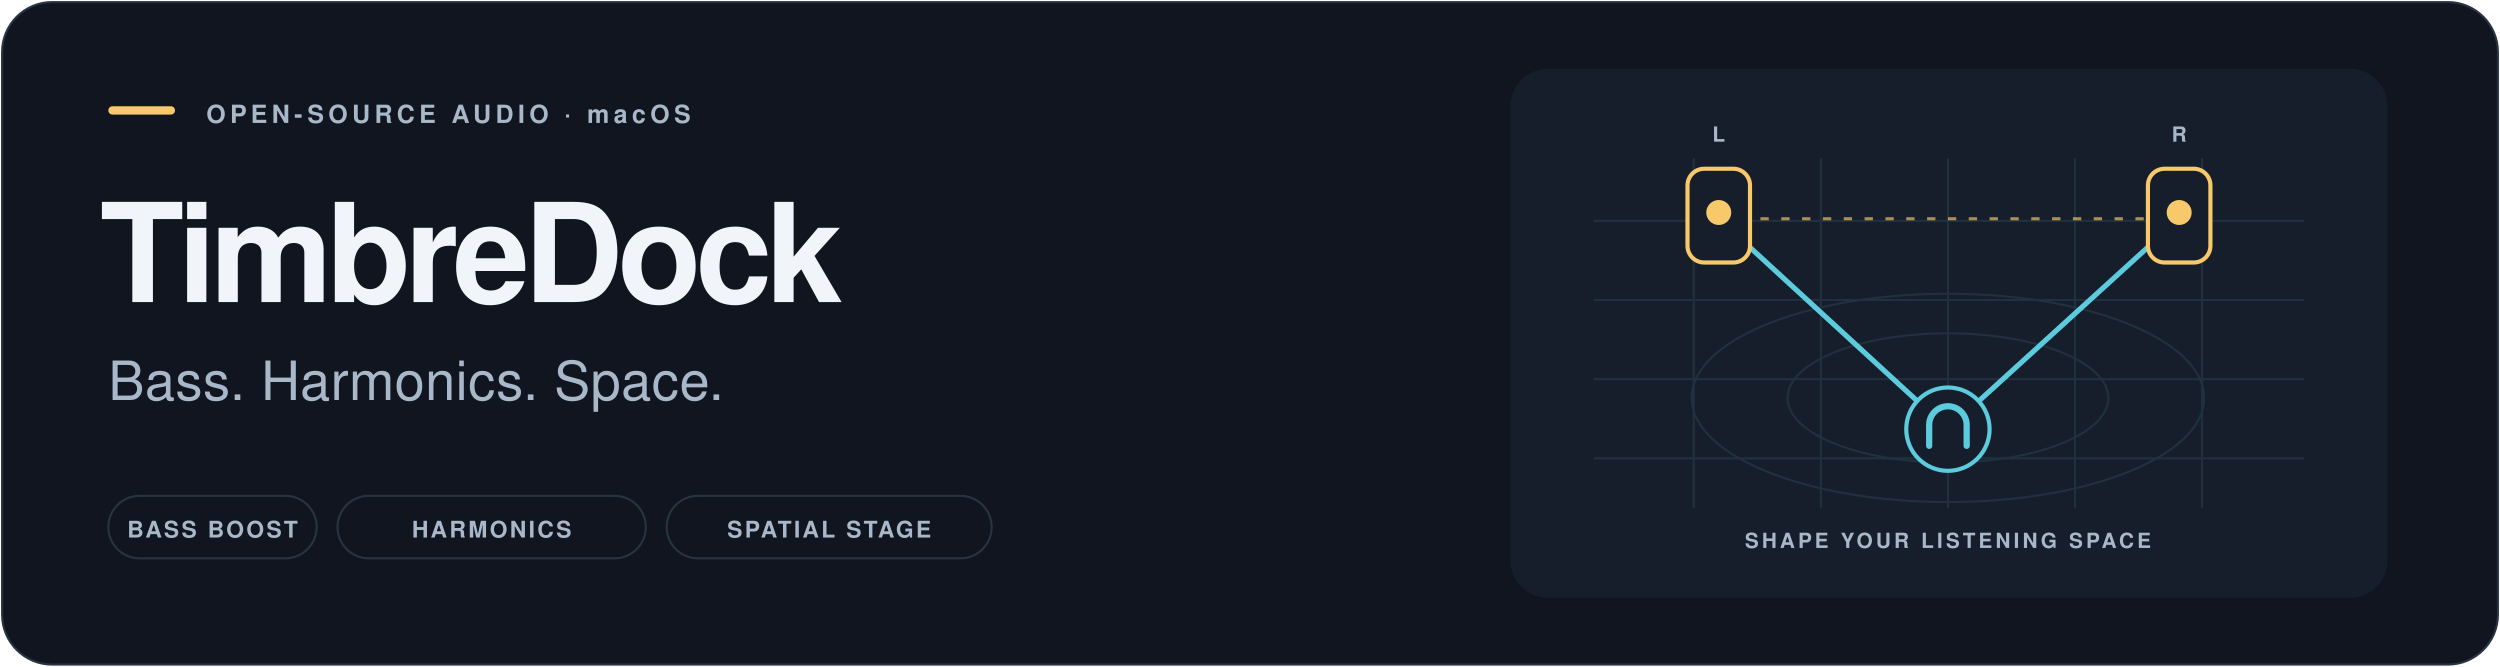
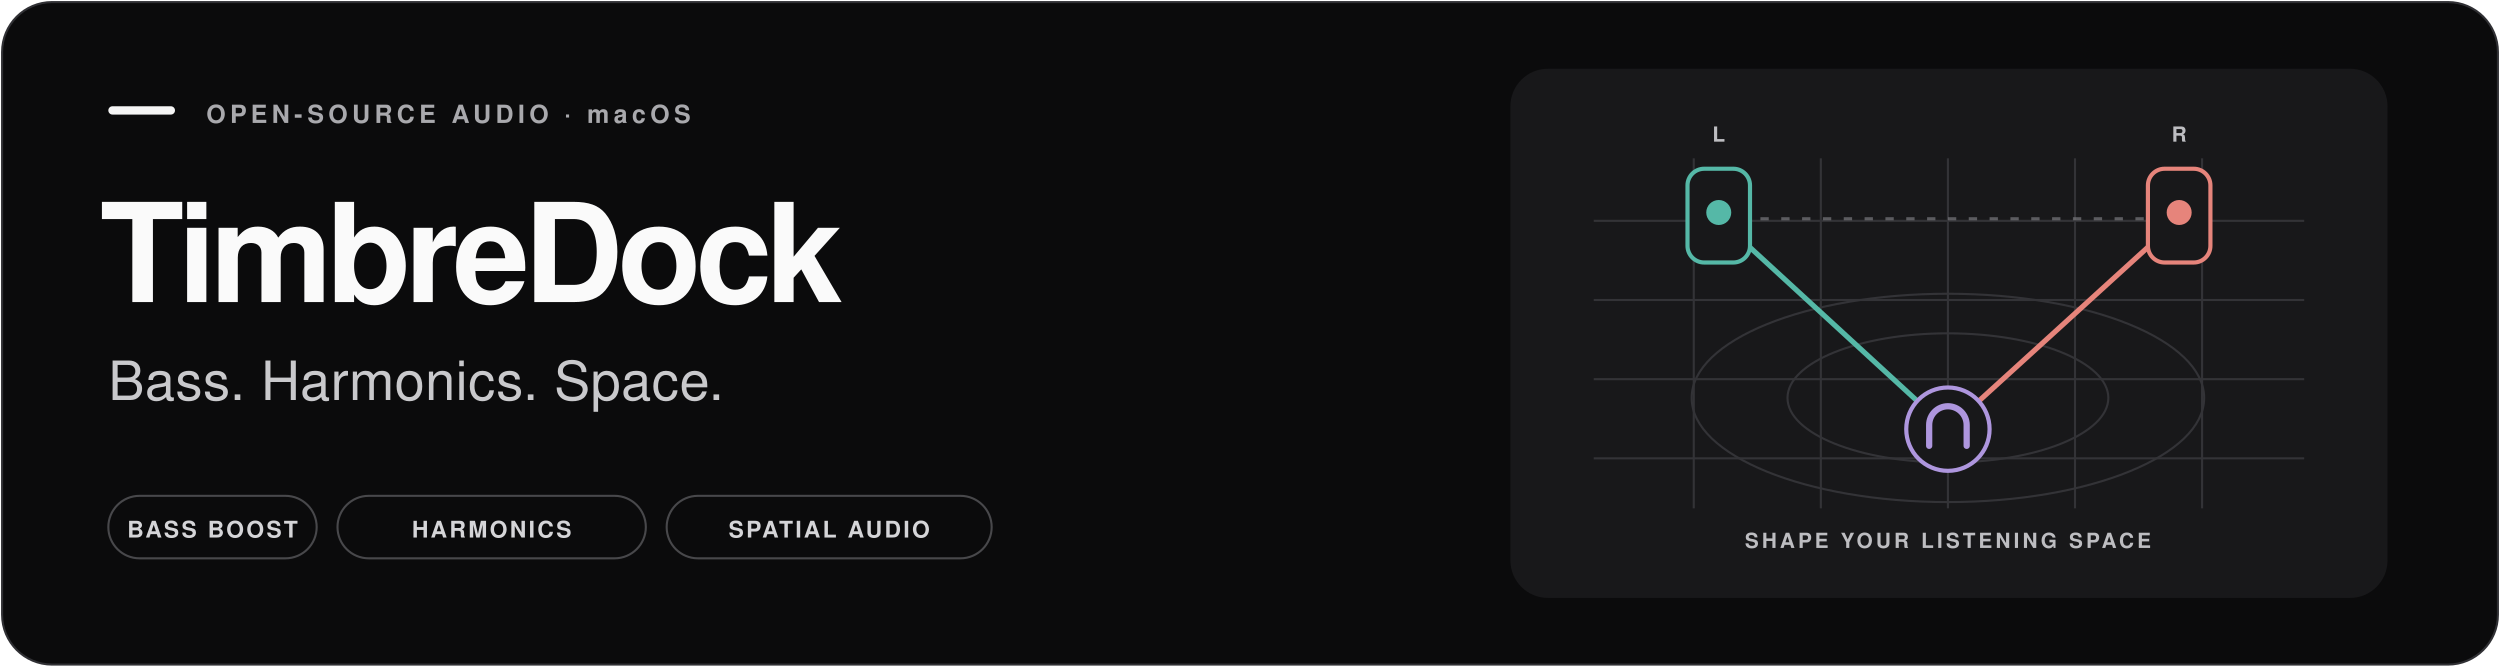
<svg xmlns="http://www.w3.org/2000/svg" width="1200" height="320" viewBox="0 0 1200 320" role="img" aria-labelledby="title desc">
-   <rect x="1" y="1" width="1198" height="318" rx="24" fill="#10151f" stroke="#293442" />
+   <rect x="1" y="1" width="1198" height="318" rx="24" fill="#0b0b0c" stroke="#303034" />
  <g font-family="-apple-system, BlinkMacSystemFont, 'Segoe UI', Helvetica, Arial, sans-serif">
-     <rect x="52" y="51" width="32" height="4" rx="2" fill="#f7c96a" />
-     <text x="99" y="59" fill="#a9b8c9" font-size="12" font-weight="600" letter-spacing="2.1">OPEN-SOURCE AUDIO · macOS</text>
-     <text x="48" y="145" fill="#f1f5f9" font-size="66" font-weight="750" letter-spacing="-2.8">TimbreDock</text>
-     <text x="52" y="192" fill="#a9b8c9" font-size="26" letter-spacing="0.2">Bass. Harmonics. Space.</text>
-     <g fill="none" stroke="#293442">
+     <rect x="52" y="51" width="32" height="4" rx="2" fill="#f5f5f5" />
+     <text x="99" y="59" fill="#a9a9ad" font-size="12" font-weight="600" letter-spacing="2.1">OPEN-SOURCE AUDIO · macOS</text>
+     <text x="48" y="145" fill="#fafafa" font-size="66" font-weight="750" letter-spacing="-2.8">TimbreDock</text>
+     <text x="52" y="192" fill="#c9c9cc" font-size="26" letter-spacing="0.2">Bass. Harmonics. Space.</text>
+     <g fill="none" stroke="#48484b">
      <rect x="52" y="238" width="100" height="30" rx="15" />
      <rect x="162" y="238" width="148" height="30" rx="15" />
      <rect x="320" y="238" width="156" height="30" rx="15" />
    </g>
-     <g fill="#a9b8c9" font-size="11" font-weight="600" letter-spacing="1.1" text-anchor="middle">
+     <g fill="#d5d5d8" font-size="11" font-weight="600" letter-spacing="1.1" text-anchor="middle">
      <text x="102" y="258">BASS BOOST</text>
      <text x="236" y="258">HARMONICS</text>
-       <text x="398" y="258">SPATIAL STAGE</text>
+       <text x="398" y="258">SPATIAL AUDIO</text>
    </g>
    <g transform="translate(725 33)">
-       <rect width="421" height="254" rx="18" fill="#151e2a" />
-       <g fill="none" stroke="#21303f" stroke-width="1">
+       <rect width="421" height="254" rx="18" fill="#18181a" />
+       <g fill="none" stroke="#333337" stroke-width="1">
        <path d="M40 73H381 M40 111H381 M40 149H381 M40 187H381 M88 43V211 M149 43V211 M210 43V211 M271 43V211 M332 43V211" />
        <ellipse cx="210" cy="158" rx="123" ry="50" />
        <ellipse cx="210" cy="158" rx="77" ry="31" />
      </g>
-       <path d="M100 72L210 173L321 72" fill="none" stroke="#5bcbdd" stroke-width="2.5" />
-       <path d="M100 72H321" fill="none" stroke="#f7c96a" stroke-width="1.5" stroke-dasharray="4 6" opacity="0.65" />
-       <g fill="#151e2a" stroke="#f7c96a" stroke-width="2">
-         <rect x="85" y="48" width="30" height="45" rx="8" />
-         <rect x="306" y="48" width="30" height="45" rx="8" />
-       </g>
-       <g fill="#f7c96a">
-         <circle cx="100" cy="69" r="6" />
-         <circle cx="321" cy="69" r="6" />
-       </g>
-       <circle cx="210" cy="173" r="20" fill="#151e2a" stroke="#5bcbdd" stroke-width="2" />
-       <path d="M201 176V171a9 9 0 0 1 18 0v5 M201 175V181 M219 175V181" fill="none" stroke="#5bcbdd" stroke-width="3" stroke-linecap="round" />
-       <g fill="#a9b8c9" font-size="10" font-weight="600" text-anchor="middle" letter-spacing="1.5">
+       <path d="M100 72L210 173" fill="none" stroke="#55b8a7" stroke-width="2.5" />
+       <path d="M321 72L210 173" fill="none" stroke="#e6847b" stroke-width="2.5" />
+       <path d="M100 72H321" fill="none" stroke="#77777c" stroke-width="1.5" stroke-dasharray="4 6" opacity="0.7" />
+       <rect x="85" y="48" width="30" height="45" rx="8" fill="#18181a" stroke="#55b8a7" stroke-width="2" />
+       <rect x="306" y="48" width="30" height="45" rx="8" fill="#18181a" stroke="#e6847b" stroke-width="2" />
+       <circle cx="100" cy="69" r="6" fill="#55b8a7" />
+       <circle cx="321" cy="69" r="6" fill="#e6847b" />
+       <circle cx="210" cy="173" r="20" fill="#18181a" stroke="#ae96de" stroke-width="2" />
+       <path d="M201 176V171a9 9 0 0 1 18 0v5 M201 175V181 M219 175V181" fill="none" stroke="#ae96de" stroke-width="3" stroke-linecap="round" />
+       <g fill="#bdbdc1" font-size="10" font-weight="600" text-anchor="middle" letter-spacing="1.5">
        <text x="100" y="35">L</text>
        <text x="321" y="35">R</text>
        <text x="210" y="230">SHAPE YOUR LISTENING SPACE</text>
      </g>
    </g>
  </g>
</svg>
